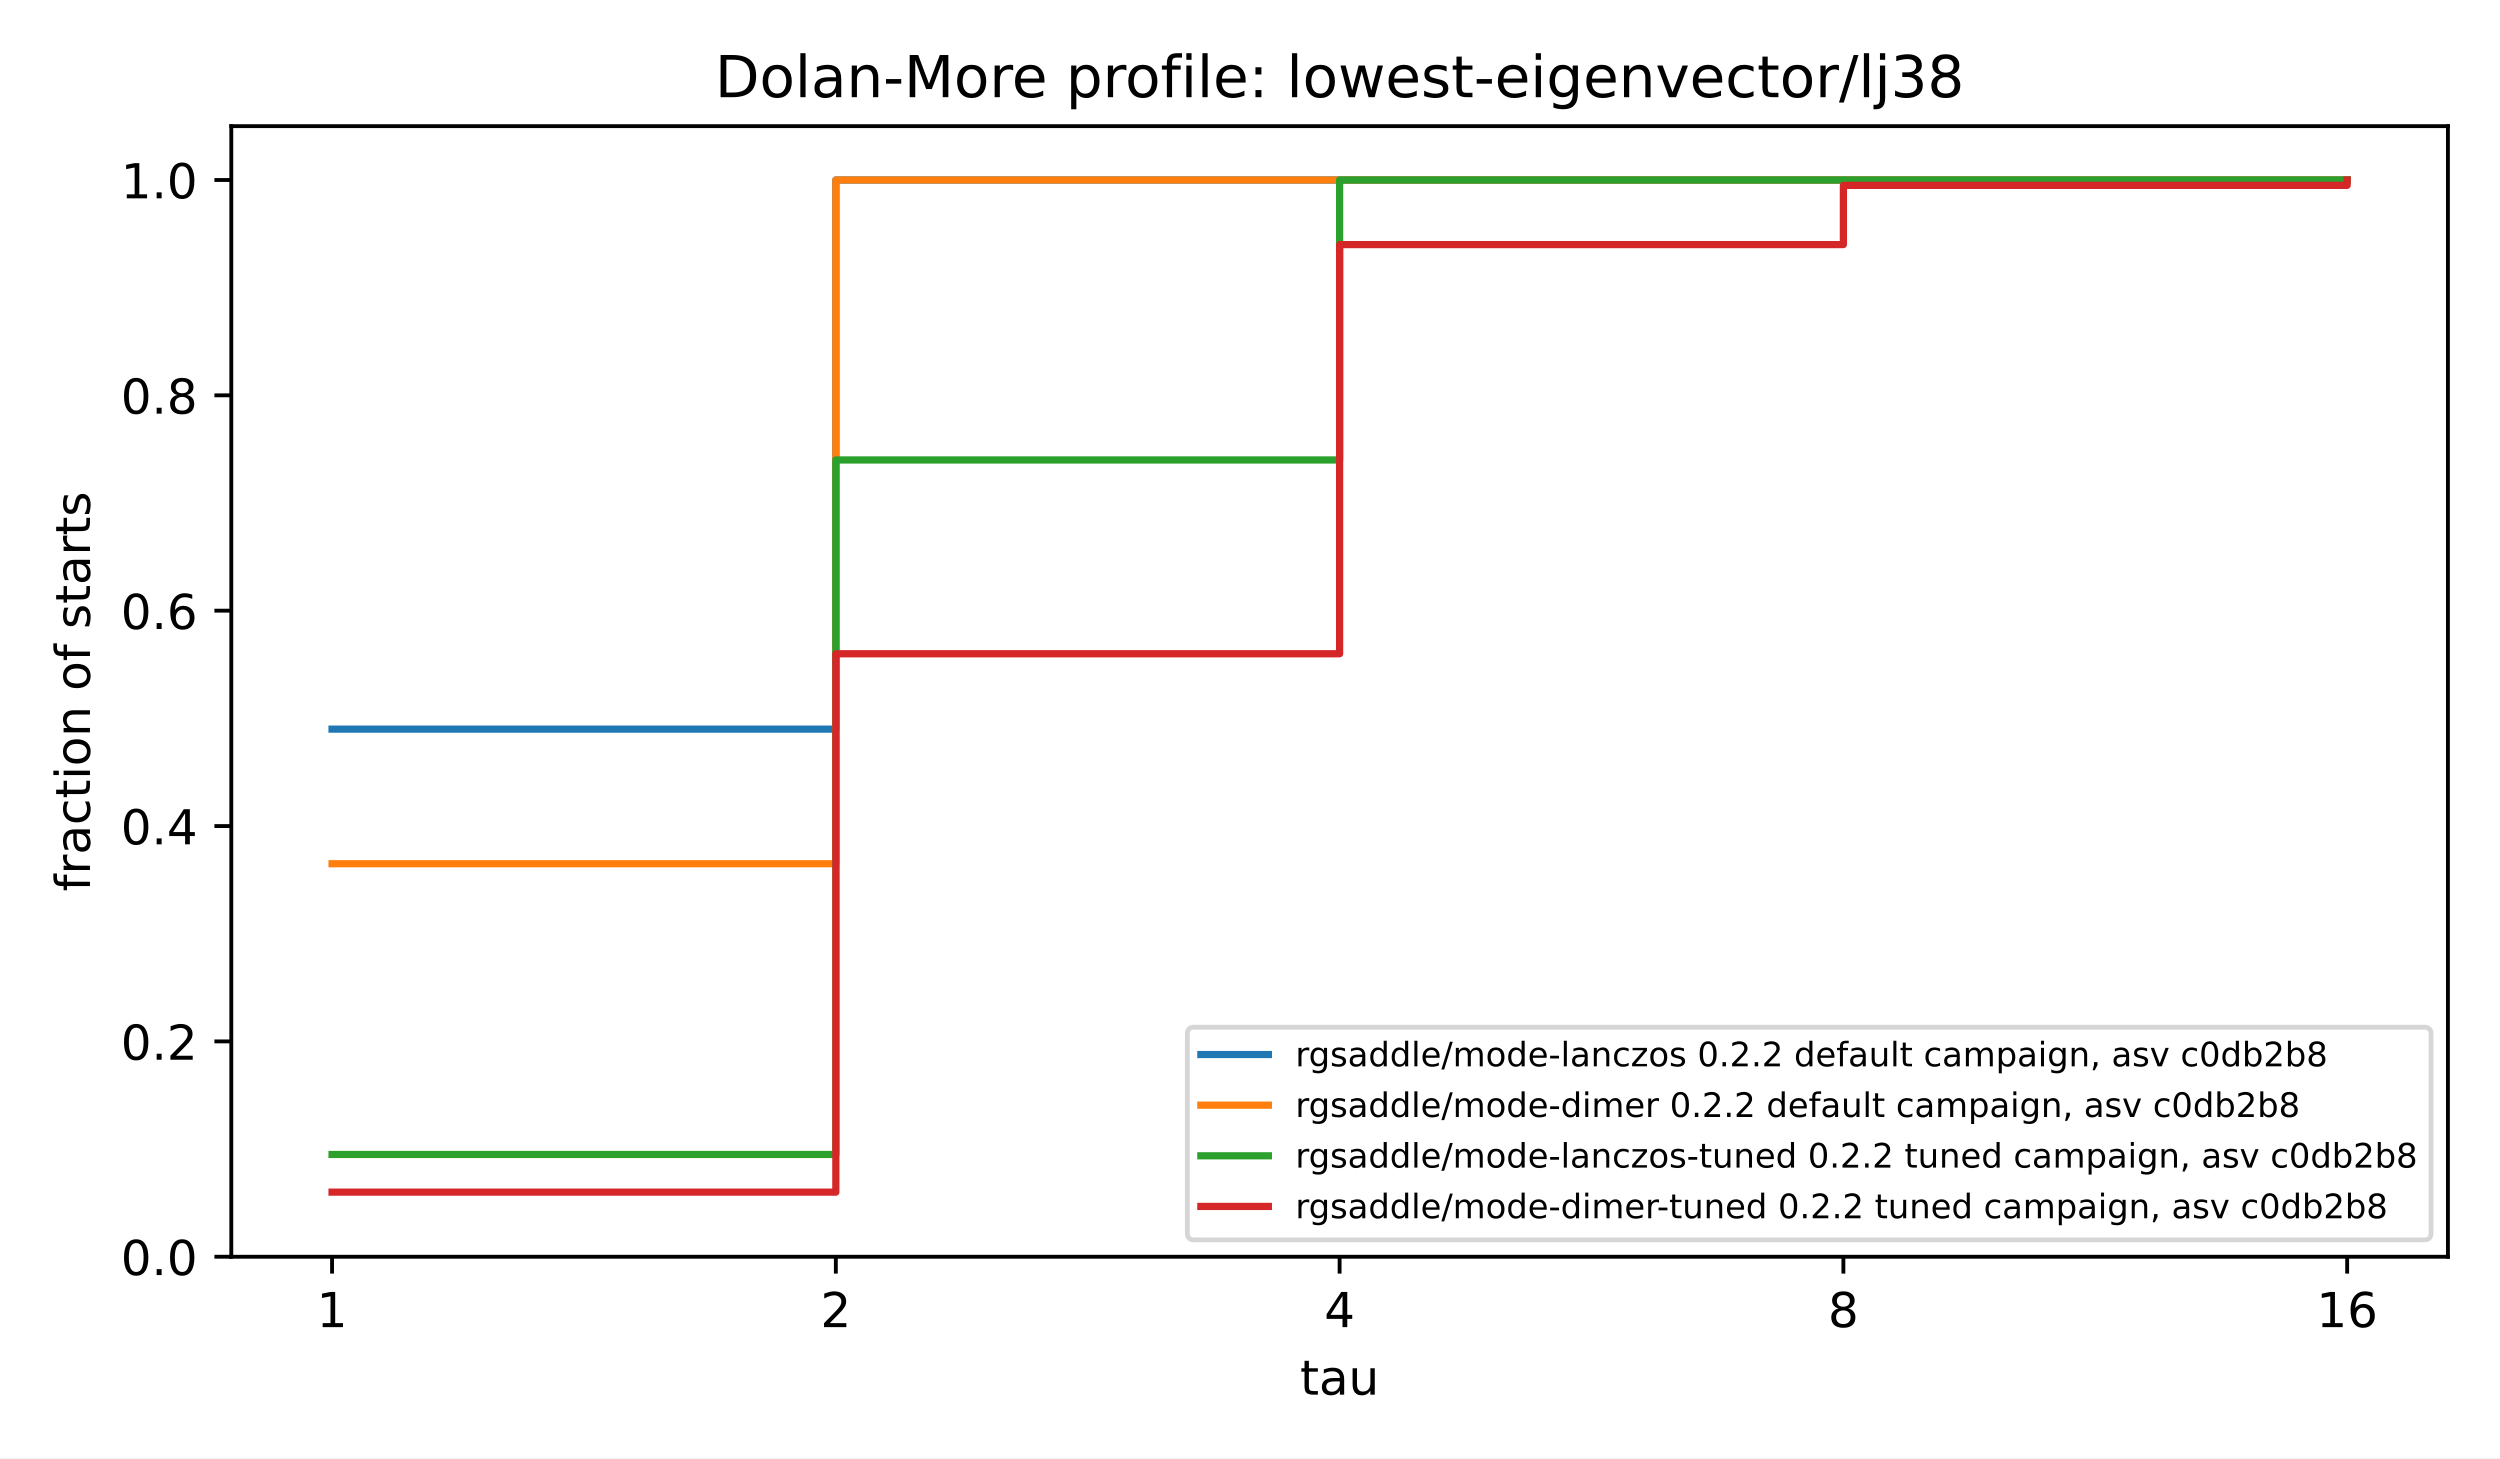
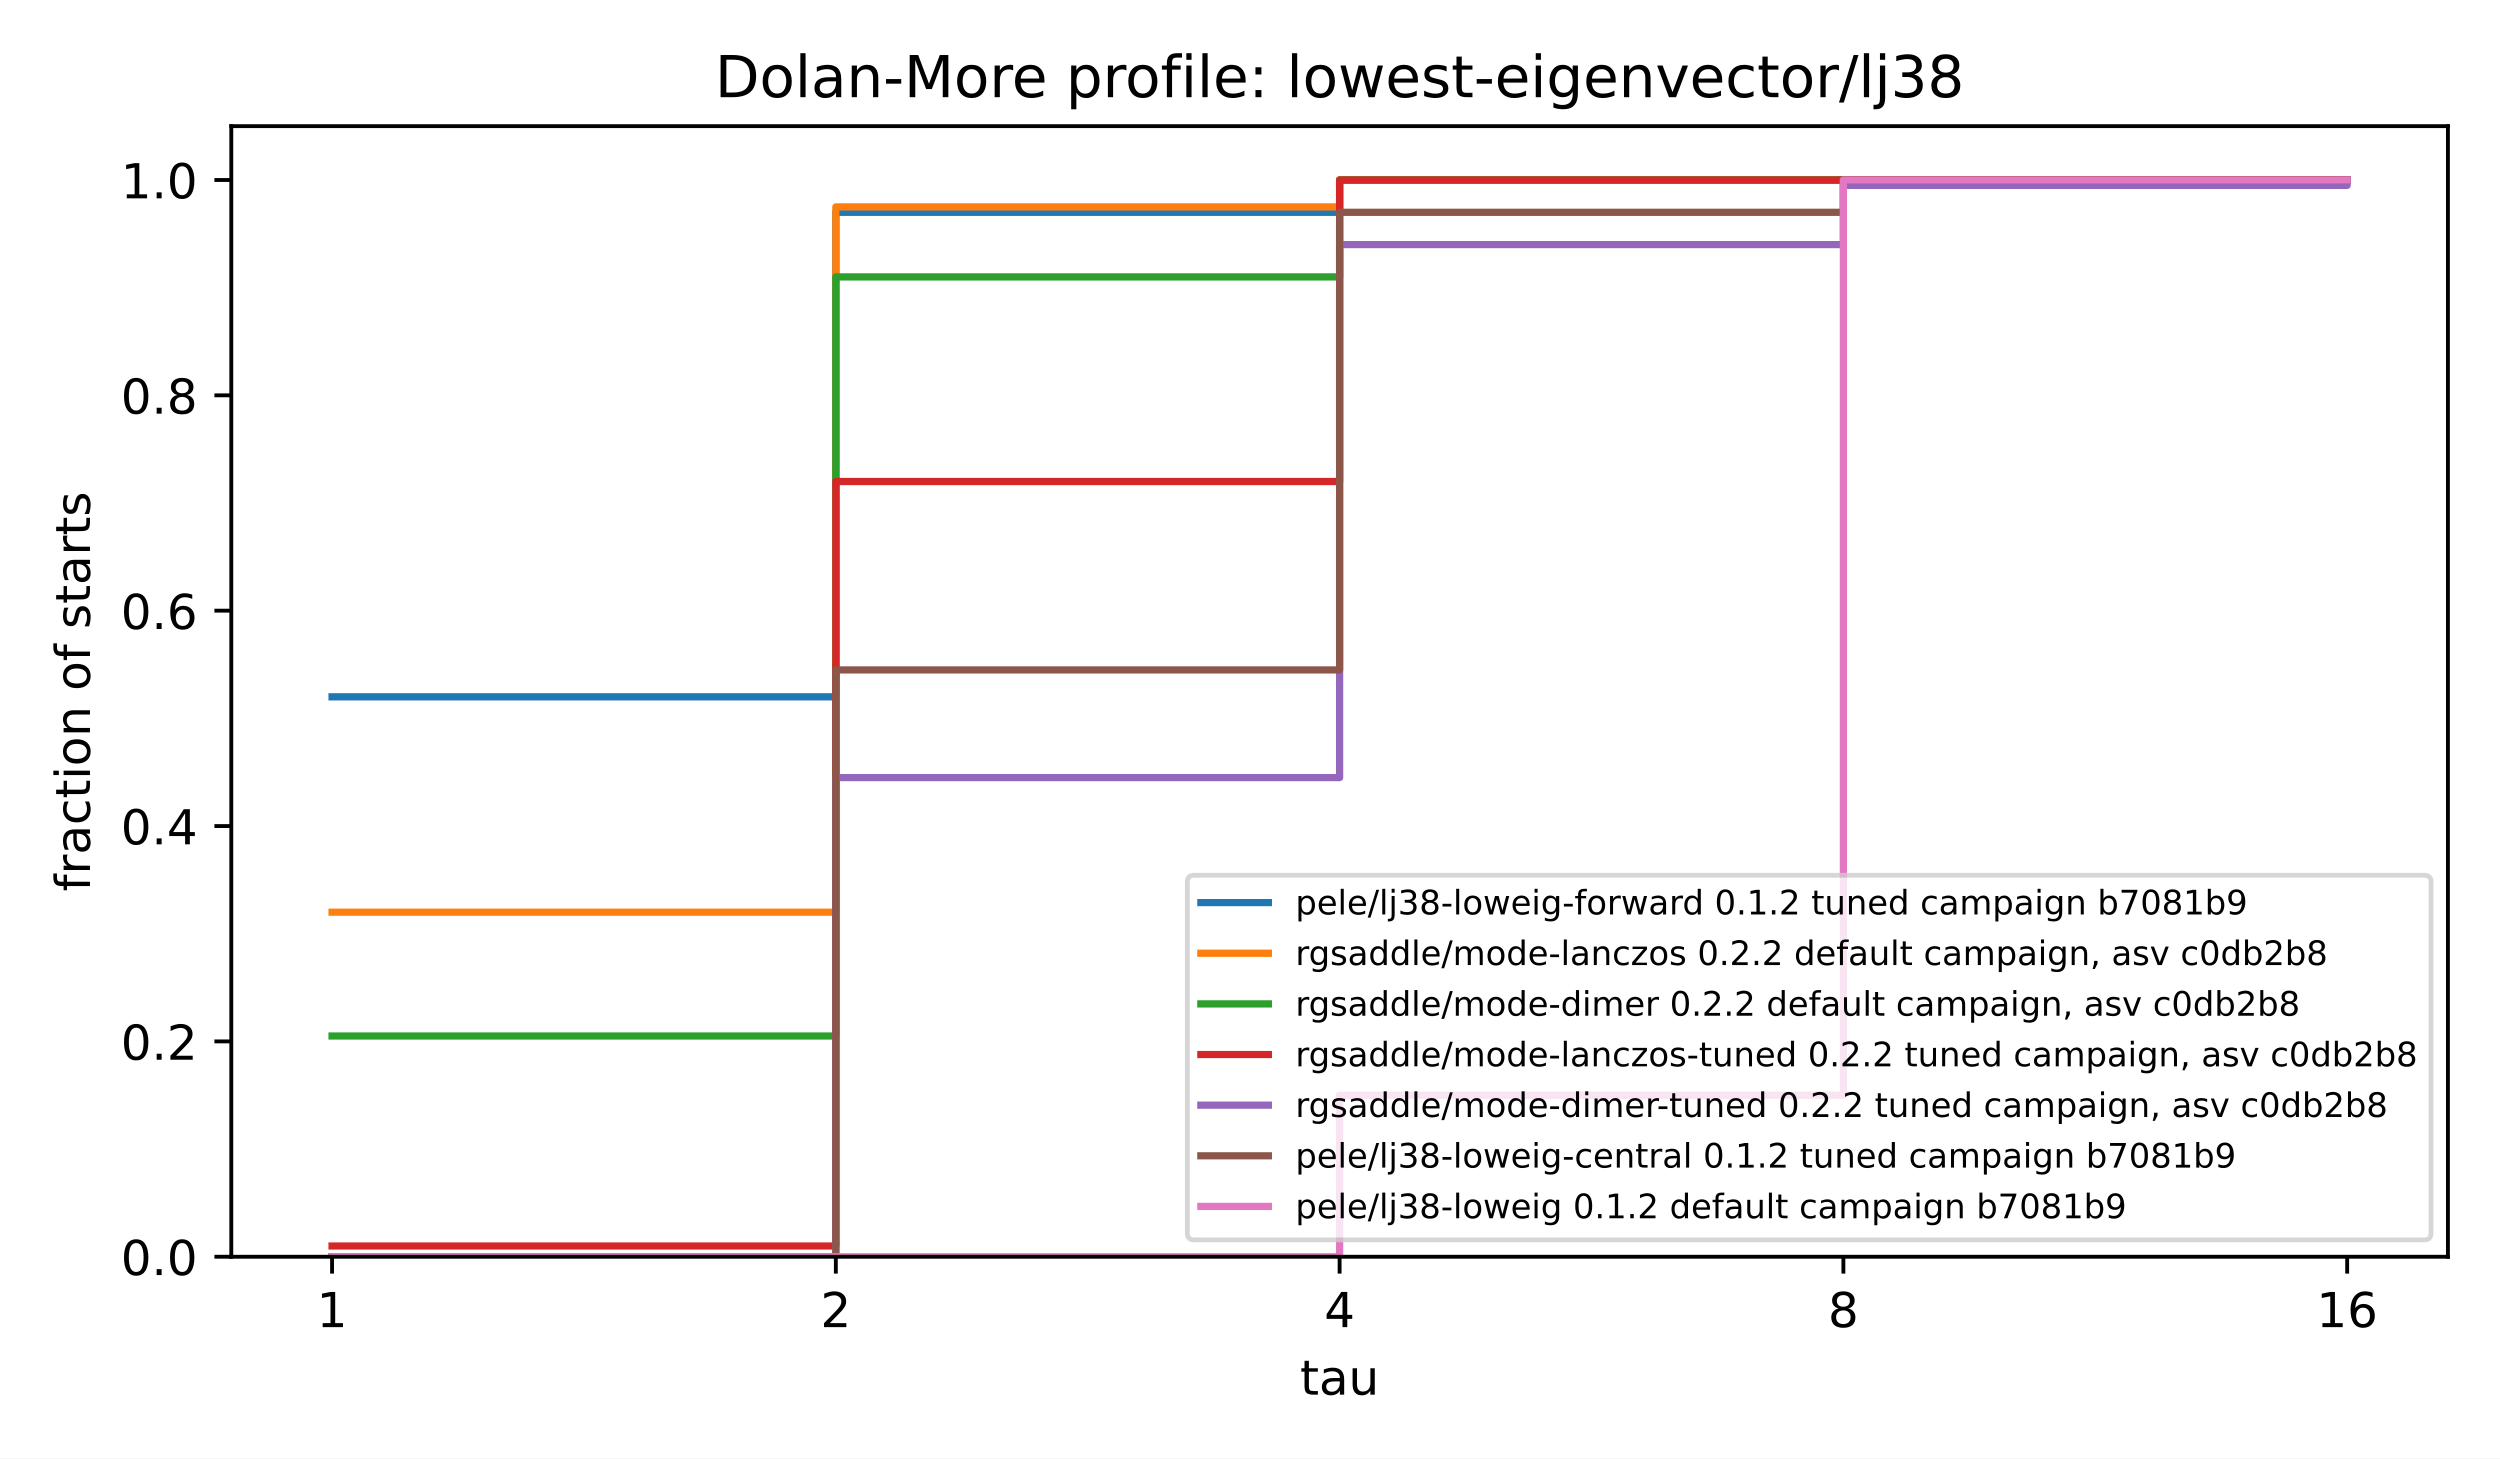
<svg xmlns="http://www.w3.org/2000/svg" xmlns:xlink="http://www.w3.org/1999/xlink" width="518.4pt" height="302.4pt" viewBox="0 0 518.4 302.4" version="1.1">
  <defs>
    <style type="text/css">*{stroke-linejoin: round; stroke-linecap: butt}</style>
  </defs>
  <g id="figure_1">
    <g id="patch_1">
      <path d="M 0 302.4  L 518.4 302.4  L 518.4 0  L 0 0  z " style="fill: #ffffff" />
    </g>
    <g id="axes_1">
      <g id="patch_2">
        <path d="M 47.962 260.6  L 507.6 260.6  L 507.6 26.16  L 47.962 26.16  z " style="fill: #ffffff" />
      </g>
      <g id="matplotlib.axis_1">
        <g id="xtick_1">
          <g id="line2d_1">
            <defs>
              <path id="m8ea4d47d77" d="M 0 0  L 0 3.5  " style="stroke: #000000; stroke-width: 0.8" />
            </defs>
            <g>
              <use xlink:href="#m8ea4d47d77" x="68.855" y="260.6" style="stroke: #000000; stroke-width: 0.8" />
            </g>
          </g>
          <g id="text_1">
            <text style="font-size: 10px; font-family: 'DejaVu Sans', 'Bitstream Vera Sans', 'Computer Modern Sans Serif', 'Lucida Grande', 'Verdana', 'Geneva', 'Lucid', 'Arial', 'Helvetica', 'Avant Garde', sans-serif; text-anchor: middle" x="68.855" y="275.198" transform="rotate(-0 68.85496 275.1977)">1</text>
          </g>
        </g>
        <g id="xtick_2">
          <g id="line2d_2">
            <g>
              <use xlink:href="#m8ea4d47d77" x="173.318" y="260.6" style="stroke: #000000; stroke-width: 0.8" />
            </g>
          </g>
          <g id="text_2">
            <text style="font-size: 10px; font-family: 'DejaVu Sans', 'Bitstream Vera Sans', 'Computer Modern Sans Serif', 'Lucida Grande', 'Verdana', 'Geneva', 'Lucid', 'Arial', 'Helvetica', 'Avant Garde', sans-serif; text-anchor: middle" x="173.318" y="275.198" transform="rotate(-0 173.3181 275.1977)">2</text>
          </g>
        </g>
        <g id="xtick_3">
          <g id="line2d_3">
            <g>
              <use xlink:href="#m8ea4d47d77" x="277.781" y="260.6" style="stroke: #000000; stroke-width: 0.8" />
            </g>
          </g>
          <g id="text_3">
            <text style="font-size: 10px; font-family: 'DejaVu Sans', 'Bitstream Vera Sans', 'Computer Modern Sans Serif', 'Lucida Grande', 'Verdana', 'Geneva', 'Lucid', 'Arial', 'Helvetica', 'Avant Garde', sans-serif; text-anchor: middle" x="277.781" y="275.198" transform="rotate(-0 277.7812 275.1977)">4</text>
          </g>
        </g>
        <g id="xtick_4">
          <g id="line2d_4">
            <g>
              <use xlink:href="#m8ea4d47d77" x="382.244" y="260.6" style="stroke: #000000; stroke-width: 0.8" />
            </g>
          </g>
          <g id="text_4">
            <text style="font-size: 10px; font-family: 'DejaVu Sans', 'Bitstream Vera Sans', 'Computer Modern Sans Serif', 'Lucida Grande', 'Verdana', 'Geneva', 'Lucid', 'Arial', 'Helvetica', 'Avant Garde', sans-serif; text-anchor: middle" x="382.244" y="275.198" transform="rotate(-0 382.2443 275.1977)">8</text>
          </g>
        </g>
        <g id="xtick_5">
          <g id="line2d_5">
            <g>
              <use xlink:href="#m8ea4d47d77" x="486.707" y="260.6" style="stroke: #000000; stroke-width: 0.8" />
            </g>
          </g>
          <g id="text_5">
            <text style="font-size: 10px; font-family: 'DejaVu Sans', 'Bitstream Vera Sans', 'Computer Modern Sans Serif', 'Lucida Grande', 'Verdana', 'Geneva', 'Lucid', 'Arial', 'Helvetica', 'Avant Garde', sans-serif; text-anchor: middle" x="486.707" y="275.198" transform="rotate(-0 486.7074 275.1977)">16</text>
          </g>
        </g>
        <g id="text_6">
          <text style="font-size: 10px; font-family: 'DejaVu Sans', 'Bitstream Vera Sans', 'Computer Modern Sans Serif', 'Lucida Grande', 'Verdana', 'Geneva', 'Lucid', 'Arial', 'Helvetica', 'Avant Garde', sans-serif; text-anchor: middle" x="277.781" y="289.198" transform="rotate(-0 277.7812 289.1977)">tau</text>
        </g>
      </g>
      <g id="matplotlib.axis_2">
        <g id="ytick_1">
          <g id="line2d_6">
            <defs>
              <path id="md659df78fa" d="M 0 0  L -3.5 0  " style="stroke: #000000; stroke-width: 0.8" />
            </defs>
            <g>
              <use xlink:href="#md659df78fa" x="47.962" y="260.6" style="stroke: #000000; stroke-width: 0.8" />
            </g>
          </g>
          <g id="text_7">
            <text style="font-size: 10px; font-family: 'DejaVu Sans', 'Bitstream Vera Sans', 'Computer Modern Sans Serif', 'Lucida Grande', 'Verdana', 'Geneva', 'Lucid', 'Arial', 'Helvetica', 'Avant Garde', sans-serif; text-anchor: end" x="40.962" y="264.399" transform="rotate(-0 40.96234 264.3988)">0.0</text>
          </g>
        </g>
        <g id="ytick_2">
          <g id="line2d_7">
            <g>
              <use xlink:href="#md659df78fa" x="47.962" y="215.945" style="stroke: #000000; stroke-width: 0.8" />
            </g>
          </g>
          <g id="text_8">
            <text style="font-size: 10px; font-family: 'DejaVu Sans', 'Bitstream Vera Sans', 'Computer Modern Sans Serif', 'Lucida Grande', 'Verdana', 'Geneva', 'Lucid', 'Arial', 'Helvetica', 'Avant Garde', sans-serif; text-anchor: end" x="40.962" y="219.744" transform="rotate(-0 40.96234 219.7436)">0.2</text>
          </g>
        </g>
        <g id="ytick_3">
          <g id="line2d_8">
            <g>
              <use xlink:href="#md659df78fa" x="47.962" y="171.29" style="stroke: #000000; stroke-width: 0.8" />
            </g>
          </g>
          <g id="text_9">
            <text style="font-size: 10px; font-family: 'DejaVu Sans', 'Bitstream Vera Sans', 'Computer Modern Sans Serif', 'Lucida Grande', 'Verdana', 'Geneva', 'Lucid', 'Arial', 'Helvetica', 'Avant Garde', sans-serif; text-anchor: end" x="40.962" y="175.088" transform="rotate(-0 40.96234 175.0884)">0.4</text>
          </g>
        </g>
        <g id="ytick_4">
          <g id="line2d_9">
            <g>
              <use xlink:href="#md659df78fa" x="47.962" y="126.634" style="stroke: #000000; stroke-width: 0.8" />
            </g>
          </g>
          <g id="text_10">
            <text style="font-size: 10px; font-family: 'DejaVu Sans', 'Bitstream Vera Sans', 'Computer Modern Sans Serif', 'Lucida Grande', 'Verdana', 'Geneva', 'Lucid', 'Arial', 'Helvetica', 'Avant Garde', sans-serif; text-anchor: end" x="40.962" y="130.433" transform="rotate(-0 40.96234 130.4331)">0.6</text>
          </g>
        </g>
        <g id="ytick_5">
          <g id="line2d_10">
            <g>
              <use xlink:href="#md659df78fa" x="47.962" y="81.979" style="stroke: #000000; stroke-width: 0.8" />
            </g>
          </g>
          <g id="text_11">
            <text style="font-size: 10px; font-family: 'DejaVu Sans', 'Bitstream Vera Sans', 'Computer Modern Sans Serif', 'Lucida Grande', 'Verdana', 'Geneva', 'Lucid', 'Arial', 'Helvetica', 'Avant Garde', sans-serif; text-anchor: end" x="40.962" y="85.778" transform="rotate(-0 40.96234 85.77788)">0.8</text>
          </g>
        </g>
        <g id="ytick_6">
          <g id="line2d_11">
            <g>
              <use xlink:href="#md659df78fa" x="47.962" y="37.324" style="stroke: #000000; stroke-width: 0.8" />
            </g>
          </g>
          <g id="text_12">
            <text style="font-size: 10px; font-family: 'DejaVu Sans', 'Bitstream Vera Sans', 'Computer Modern Sans Serif', 'Lucida Grande', 'Verdana', 'Geneva', 'Lucid', 'Arial', 'Helvetica', 'Avant Garde', sans-serif; text-anchor: end" x="40.962" y="41.123" transform="rotate(-0 40.96234 41.12264)">1.0</text>
          </g>
        </g>
        <g id="text_13">
          <text style="font-size: 10px; font-family: 'DejaVu Sans', 'Bitstream Vera Sans', 'Computer Modern Sans Serif', 'Lucida Grande', 'Verdana', 'Geneva', 'Lucid', 'Arial', 'Helvetica', 'Avant Garde', sans-serif; text-anchor: middle" x="18.657" y="143.38" transform="rotate(-90 18.65687 143.38)">fraction of starts</text>
        </g>
      </g>
      <g id="line2d_12">
-         <path d="M 68.855 151.195  L 173.318 151.195  L 173.318 37.324  L 277.781 37.324  L 277.781 37.324  L 382.244 37.324  L 382.244 37.324  L 486.707 37.324  L 486.707 37.324  " clip-path="url(#p4e380cea4b)" style="fill: none; stroke: #1f77b4; stroke-width: 1.5; stroke-linecap: square" />
+         <path d="M 68.855 144.496  L 173.318 144.496  L 173.318 44.022  L 277.781 44.022  L 277.781 37.324  L 382.244 37.324  L 382.244 37.324  L 486.707 37.324  L 486.707 37.324  " clip-path="url(#p4e380cea4b)" style="fill: none; stroke: #1f77b4; stroke-width: 1.5; stroke-linecap: square" />
      </g>
      <g id="line2d_13">
-         <path d="M 68.855 179.104  L 173.318 179.104  L 173.318 37.324  L 277.781 37.324  L 277.781 37.324  L 382.244 37.324  L 382.244 37.324  L 486.707 37.324  L 486.707 37.324  " clip-path="url(#p4e380cea4b)" style="fill: none; stroke: #ff7f0e; stroke-width: 1.5; stroke-linecap: square" />
+         <path d="M 68.855 189.152  L 173.318 189.152  L 173.318 42.906  L 277.781 42.906  L 277.781 37.324  L 382.244 37.324  L 382.244 37.324  L 486.707 37.324  L 486.707 37.324  " clip-path="url(#p4e380cea4b)" style="fill: none; stroke: #ff7f0e; stroke-width: 1.5; stroke-linecap: square" />
      </g>
      <g id="line2d_14">
-         <path d="M 68.855 239.389  L 173.318 239.389  L 173.318 95.376  L 277.781 95.376  L 277.781 37.324  L 382.244 37.324  L 382.244 37.324  L 486.707 37.324  L 486.707 37.324  " clip-path="url(#p4e380cea4b)" style="fill: none; stroke: #2ca02c; stroke-width: 1.5; stroke-linecap: square" />
+         <path d="M 68.855 214.828  L 173.318 214.828  L 173.318 57.419  L 277.781 57.419  L 277.781 37.324  L 382.244 37.324  L 382.244 37.324  L 486.707 37.324  L 486.707 37.324  " clip-path="url(#p4e380cea4b)" style="fill: none; stroke: #2ca02c; stroke-width: 1.5; stroke-linecap: square" />
      </g>
      <g id="line2d_15">
-         <path d="M 68.855 247.203  L 173.318 247.203  L 173.318 135.565  L 277.781 135.565  L 277.781 50.72  L 382.244 50.72  L 382.244 38.44  L 486.707 38.44  L 486.707 37.324  " clip-path="url(#p4e380cea4b)" style="fill: none; stroke: #d62728; stroke-width: 1.5; stroke-linecap: square" />
+         <path d="M 68.855 258.367  L 173.318 258.367  L 173.318 99.841  L 277.781 99.841  L 277.781 37.324  L 382.244 37.324  L 382.244 37.324  L 486.707 37.324  L 486.707 37.324  " clip-path="url(#p4e380cea4b)" style="fill: none; stroke: #d62728; stroke-width: 1.5; stroke-linecap: square" />
+       </g>
+       <g id="line2d_16">
+         <path d="M 68.855 260.6  L 173.318 260.6  L 173.318 161.242  L 277.781 161.242  L 277.781 50.72  L 382.244 50.72  L 382.244 38.44  L 486.707 38.44  L 486.707 37.324  " clip-path="url(#p4e380cea4b)" style="fill: none; stroke: #9467bd; stroke-width: 1.5; stroke-linecap: square" />
+       </g>
+       <g id="line2d_17">
+         <path d="M 68.855 260.6  L 173.318 260.6  L 173.318 138.914  L 277.781 138.914  L 277.781 44.022  L 382.244 44.022  L 382.244 37.324  L 486.707 37.324  L 486.707 37.324  " clip-path="url(#p4e380cea4b)" style="fill: none; stroke: #8c564b; stroke-width: 1.5; stroke-linecap: square" />
+       </g>
+       <g id="line2d_18">
+         <path d="M 68.855 260.6  L 173.318 260.6  L 173.318 260.6  L 277.781 260.6  L 277.781 227.109  L 382.244 227.109  L 382.244 37.324  L 486.707 37.324  L 486.707 37.324  " clip-path="url(#p4e380cea4b)" style="fill: none; stroke: #e377c2; stroke-width: 1.5; stroke-linecap: square" />
      </g>
      <g id="patch_3">
        <path d="M 47.962 260.6  L 47.962 26.16  " style="fill: none; stroke: #000000; stroke-width: 0.8; stroke-linejoin: miter; stroke-linecap: square" />
      </g>
      <g id="patch_4">
        <path d="M 507.6 260.6  L 507.6 26.16  " style="fill: none; stroke: #000000; stroke-width: 0.8; stroke-linejoin: miter; stroke-linecap: square" />
      </g>
      <g id="patch_5">
        <path d="M 47.962 260.6  L 507.6 260.6  " style="fill: none; stroke: #000000; stroke-width: 0.8; stroke-linejoin: miter; stroke-linecap: square" />
      </g>
      <g id="patch_6">
        <path d="M 47.962 26.16  L 507.6 26.16  " style="fill: none; stroke: #000000; stroke-width: 0.8; stroke-linejoin: miter; stroke-linecap: square" />
      </g>
      <g id="text_14">
        <text style="font-size: 12px; font-family: 'DejaVu Sans', 'Bitstream Vera Sans', 'Computer Modern Sans Serif', 'Lucida Grande', 'Verdana', 'Geneva', 'Lucid', 'Arial', 'Helvetica', 'Avant Garde', sans-serif; text-anchor: middle" x="277.781" y="20.16" transform="rotate(-0 277.7812 20.16)">Dolan-More profile: lowest-eigenvector/lj38</text>
      </g>
      <g id="legend_1">
        <g id="patch_7">
-           <path d="M 247.609 257.1  L 502.7 257.1  Q 504.1 257.1 504.1 255.7  L 504.1 214.398  Q 504.1 212.998 502.7 212.998  L 247.609 212.998  Q 246.209 212.998 246.209 214.398  L 246.209 255.7  Q 246.209 257.1 247.609 257.1  z " style="fill: #ffffff; opacity: 0.8; stroke: #cccccc; stroke-linejoin: miter" />
-         </g>
-         <g id="line2d_16">
-           <path d="M 249.009 218.667  L 256.009 218.667  L 256.009 218.667  L 263.009 218.667  L 263.009 218.667  " style="fill: none; stroke: #1f77b4; stroke-width: 1.5; stroke-linecap: square" />
+           <path d="M 247.609 257.1  L 502.7 257.1  Q 504.1 257.1 504.1 255.7  L 504.1 182.896  Q 504.1 181.496 502.7 181.496  L 247.609 181.496  Q 246.209 181.496 246.209 182.896  L 246.209 255.7  Q 246.209 257.1 247.609 257.1  z " style="fill: #ffffff; opacity: 0.8; stroke: #cccccc; stroke-linejoin: miter" />
+         </g>
+         <g id="line2d_19">
+           <path d="M 249.009 187.165  L 256.009 187.165  L 256.009 187.165  L 263.009 187.165  L 263.009 187.165  " style="fill: none; stroke: #1f77b4; stroke-width: 1.5; stroke-linecap: square" />
        </g>
        <g id="text_15">
-           <text style="font-size: 7px; font-family: 'DejaVu Sans', 'Bitstream Vera Sans', 'Computer Modern Sans Serif', 'Lucida Grande', 'Verdana', 'Geneva', 'Lucid', 'Arial', 'Helvetica', 'Avant Garde', sans-serif; text-anchor: start" x="268.609" y="221.117" transform="rotate(-0 268.6091 221.1167)">rgsaddle/mode-lanczos 0.2.2 default campaign, asv c0db2b8</text>
-         </g>
-         <g id="line2d_17">
-           <path d="M 249.009 229.167  L 256.009 229.167  L 256.009 229.167  L 263.009 229.167  L 263.009 229.167  " style="fill: none; stroke: #ff7f0e; stroke-width: 1.5; stroke-linecap: square" />
+           <text style="font-size: 7px; font-family: 'DejaVu Sans', 'Bitstream Vera Sans', 'Computer Modern Sans Serif', 'Lucida Grande', 'Verdana', 'Geneva', 'Lucid', 'Arial', 'Helvetica', 'Avant Garde', sans-serif; text-anchor: start" x="268.609" y="189.615" transform="rotate(-0 268.6091 189.6151)">pele/lj38-loweig-forward 0.1.2 tuned campaign b7081b9</text>
+         </g>
+         <g id="line2d_20">
+           <path d="M 249.009 197.666  L 256.009 197.666  L 256.009 197.666  L 263.009 197.666  L 263.009 197.666  " style="fill: none; stroke: #ff7f0e; stroke-width: 1.5; stroke-linecap: square" />
        </g>
        <g id="text_16">
-           <text style="font-size: 7px; font-family: 'DejaVu Sans', 'Bitstream Vera Sans', 'Computer Modern Sans Serif', 'Lucida Grande', 'Verdana', 'Geneva', 'Lucid', 'Arial', 'Helvetica', 'Avant Garde', sans-serif; text-anchor: start" x="268.609" y="231.617" transform="rotate(-0 268.6091 231.6173)">rgsaddle/mode-dimer 0.2.2 default campaign, asv c0db2b8</text>
-         </g>
-         <g id="line2d_18">
-           <path d="M 249.009 239.668  L 256.009 239.668  L 256.009 239.668  L 263.009 239.668  L 263.009 239.668  " style="fill: none; stroke: #2ca02c; stroke-width: 1.5; stroke-linecap: square" />
+           <text style="font-size: 7px; font-family: 'DejaVu Sans', 'Bitstream Vera Sans', 'Computer Modern Sans Serif', 'Lucida Grande', 'Verdana', 'Geneva', 'Lucid', 'Arial', 'Helvetica', 'Avant Garde', sans-serif; text-anchor: start" x="268.609" y="200.116" transform="rotate(-0 268.6091 200.1156)">rgsaddle/mode-lanczos 0.2.2 default campaign, asv c0db2b8</text>
+         </g>
+         <g id="line2d_21">
+           <path d="M 249.009 208.166  L 256.009 208.166  L 256.009 208.166  L 263.009 208.166  L 263.009 208.166  " style="fill: none; stroke: #2ca02c; stroke-width: 1.5; stroke-linecap: square" />
        </g>
        <g id="text_17">
-           <text style="font-size: 7px; font-family: 'DejaVu Sans', 'Bitstream Vera Sans', 'Computer Modern Sans Serif', 'Lucida Grande', 'Verdana', 'Geneva', 'Lucid', 'Arial', 'Helvetica', 'Avant Garde', sans-serif; text-anchor: start" x="268.609" y="242.118" transform="rotate(-0 268.6091 242.1178)">rgsaddle/mode-lanczos-tuned 0.2.2 tuned campaign, asv c0db2b8</text>
-         </g>
-         <g id="line2d_19">
-           <path d="M 249.009 250.168  L 256.009 250.168  L 256.009 250.168  L 263.009 250.168  L 263.009 250.168  " style="fill: none; stroke: #d62728; stroke-width: 1.5; stroke-linecap: square" />
+           <text style="font-size: 7px; font-family: 'DejaVu Sans', 'Bitstream Vera Sans', 'Computer Modern Sans Serif', 'Lucida Grande', 'Verdana', 'Geneva', 'Lucid', 'Arial', 'Helvetica', 'Avant Garde', sans-serif; text-anchor: start" x="268.609" y="210.616" transform="rotate(-0 268.6091 210.6162)">rgsaddle/mode-dimer 0.2.2 default campaign, asv c0db2b8</text>
+         </g>
+         <g id="line2d_22">
+           <path d="M 249.009 218.667  L 256.009 218.667  L 256.009 218.667  L 263.009 218.667  L 263.009 218.667  " style="fill: none; stroke: #d62728; stroke-width: 1.5; stroke-linecap: square" />
        </g>
        <g id="text_18">
-           <text style="font-size: 7px; font-family: 'DejaVu Sans', 'Bitstream Vera Sans', 'Computer Modern Sans Serif', 'Lucida Grande', 'Verdana', 'Geneva', 'Lucid', 'Arial', 'Helvetica', 'Avant Garde', sans-serif; text-anchor: start" x="268.609" y="252.618" transform="rotate(-0 268.6091 252.6184)">rgsaddle/mode-dimer-tuned 0.2.2 tuned campaign, asv c0db2b8</text>
+           <text style="font-size: 7px; font-family: 'DejaVu Sans', 'Bitstream Vera Sans', 'Computer Modern Sans Serif', 'Lucida Grande', 'Verdana', 'Geneva', 'Lucid', 'Arial', 'Helvetica', 'Avant Garde', sans-serif; text-anchor: start" x="268.609" y="221.117" transform="rotate(-0 268.6091 221.1167)">rgsaddle/mode-lanczos-tuned 0.2.2 tuned campaign, asv c0db2b8</text>
+         </g>
+         <g id="line2d_23">
+           <path d="M 249.009 229.167  L 256.009 229.167  L 256.009 229.167  L 263.009 229.167  L 263.009 229.167  " style="fill: none; stroke: #9467bd; stroke-width: 1.5; stroke-linecap: square" />
+         </g>
+         <g id="text_19">
+           <text style="font-size: 7px; font-family: 'DejaVu Sans', 'Bitstream Vera Sans', 'Computer Modern Sans Serif', 'Lucida Grande', 'Verdana', 'Geneva', 'Lucid', 'Arial', 'Helvetica', 'Avant Garde', sans-serif; text-anchor: start" x="268.609" y="231.617" transform="rotate(-0 268.6091 231.6173)">rgsaddle/mode-dimer-tuned 0.2.2 tuned campaign, asv c0db2b8</text>
+         </g>
+         <g id="line2d_24">
+           <path d="M 249.009 239.668  L 256.009 239.668  L 256.009 239.668  L 263.009 239.668  L 263.009 239.668  " style="fill: none; stroke: #8c564b; stroke-width: 1.5; stroke-linecap: square" />
+         </g>
+         <g id="text_20">
+           <text style="font-size: 7px; font-family: 'DejaVu Sans', 'Bitstream Vera Sans', 'Computer Modern Sans Serif', 'Lucida Grande', 'Verdana', 'Geneva', 'Lucid', 'Arial', 'Helvetica', 'Avant Garde', sans-serif; text-anchor: start" x="268.609" y="242.118" transform="rotate(-0 268.6091 242.1178)">pele/lj38-loweig-central 0.1.2 tuned campaign b7081b9</text>
+         </g>
+         <g id="line2d_25">
+           <path d="M 249.009 250.168  L 256.009 250.168  L 256.009 250.168  L 263.009 250.168  L 263.009 250.168  " style="fill: none; stroke: #e377c2; stroke-width: 1.5; stroke-linecap: square" />
+         </g>
+         <g id="text_21">
+           <text style="font-size: 7px; font-family: 'DejaVu Sans', 'Bitstream Vera Sans', 'Computer Modern Sans Serif', 'Lucida Grande', 'Verdana', 'Geneva', 'Lucid', 'Arial', 'Helvetica', 'Avant Garde', sans-serif; text-anchor: start" x="268.609" y="252.618" transform="rotate(-0 268.6091 252.6184)">pele/lj38-loweig 0.1.2 default campaign b7081b9</text>
        </g>
      </g>
    </g>
  </g>
  <defs>
    <clipPath id="p4e380cea4b">
      <rect x="47.962" y="26.16" width="459.638" height="234.44" />
    </clipPath>
  </defs>
</svg>
